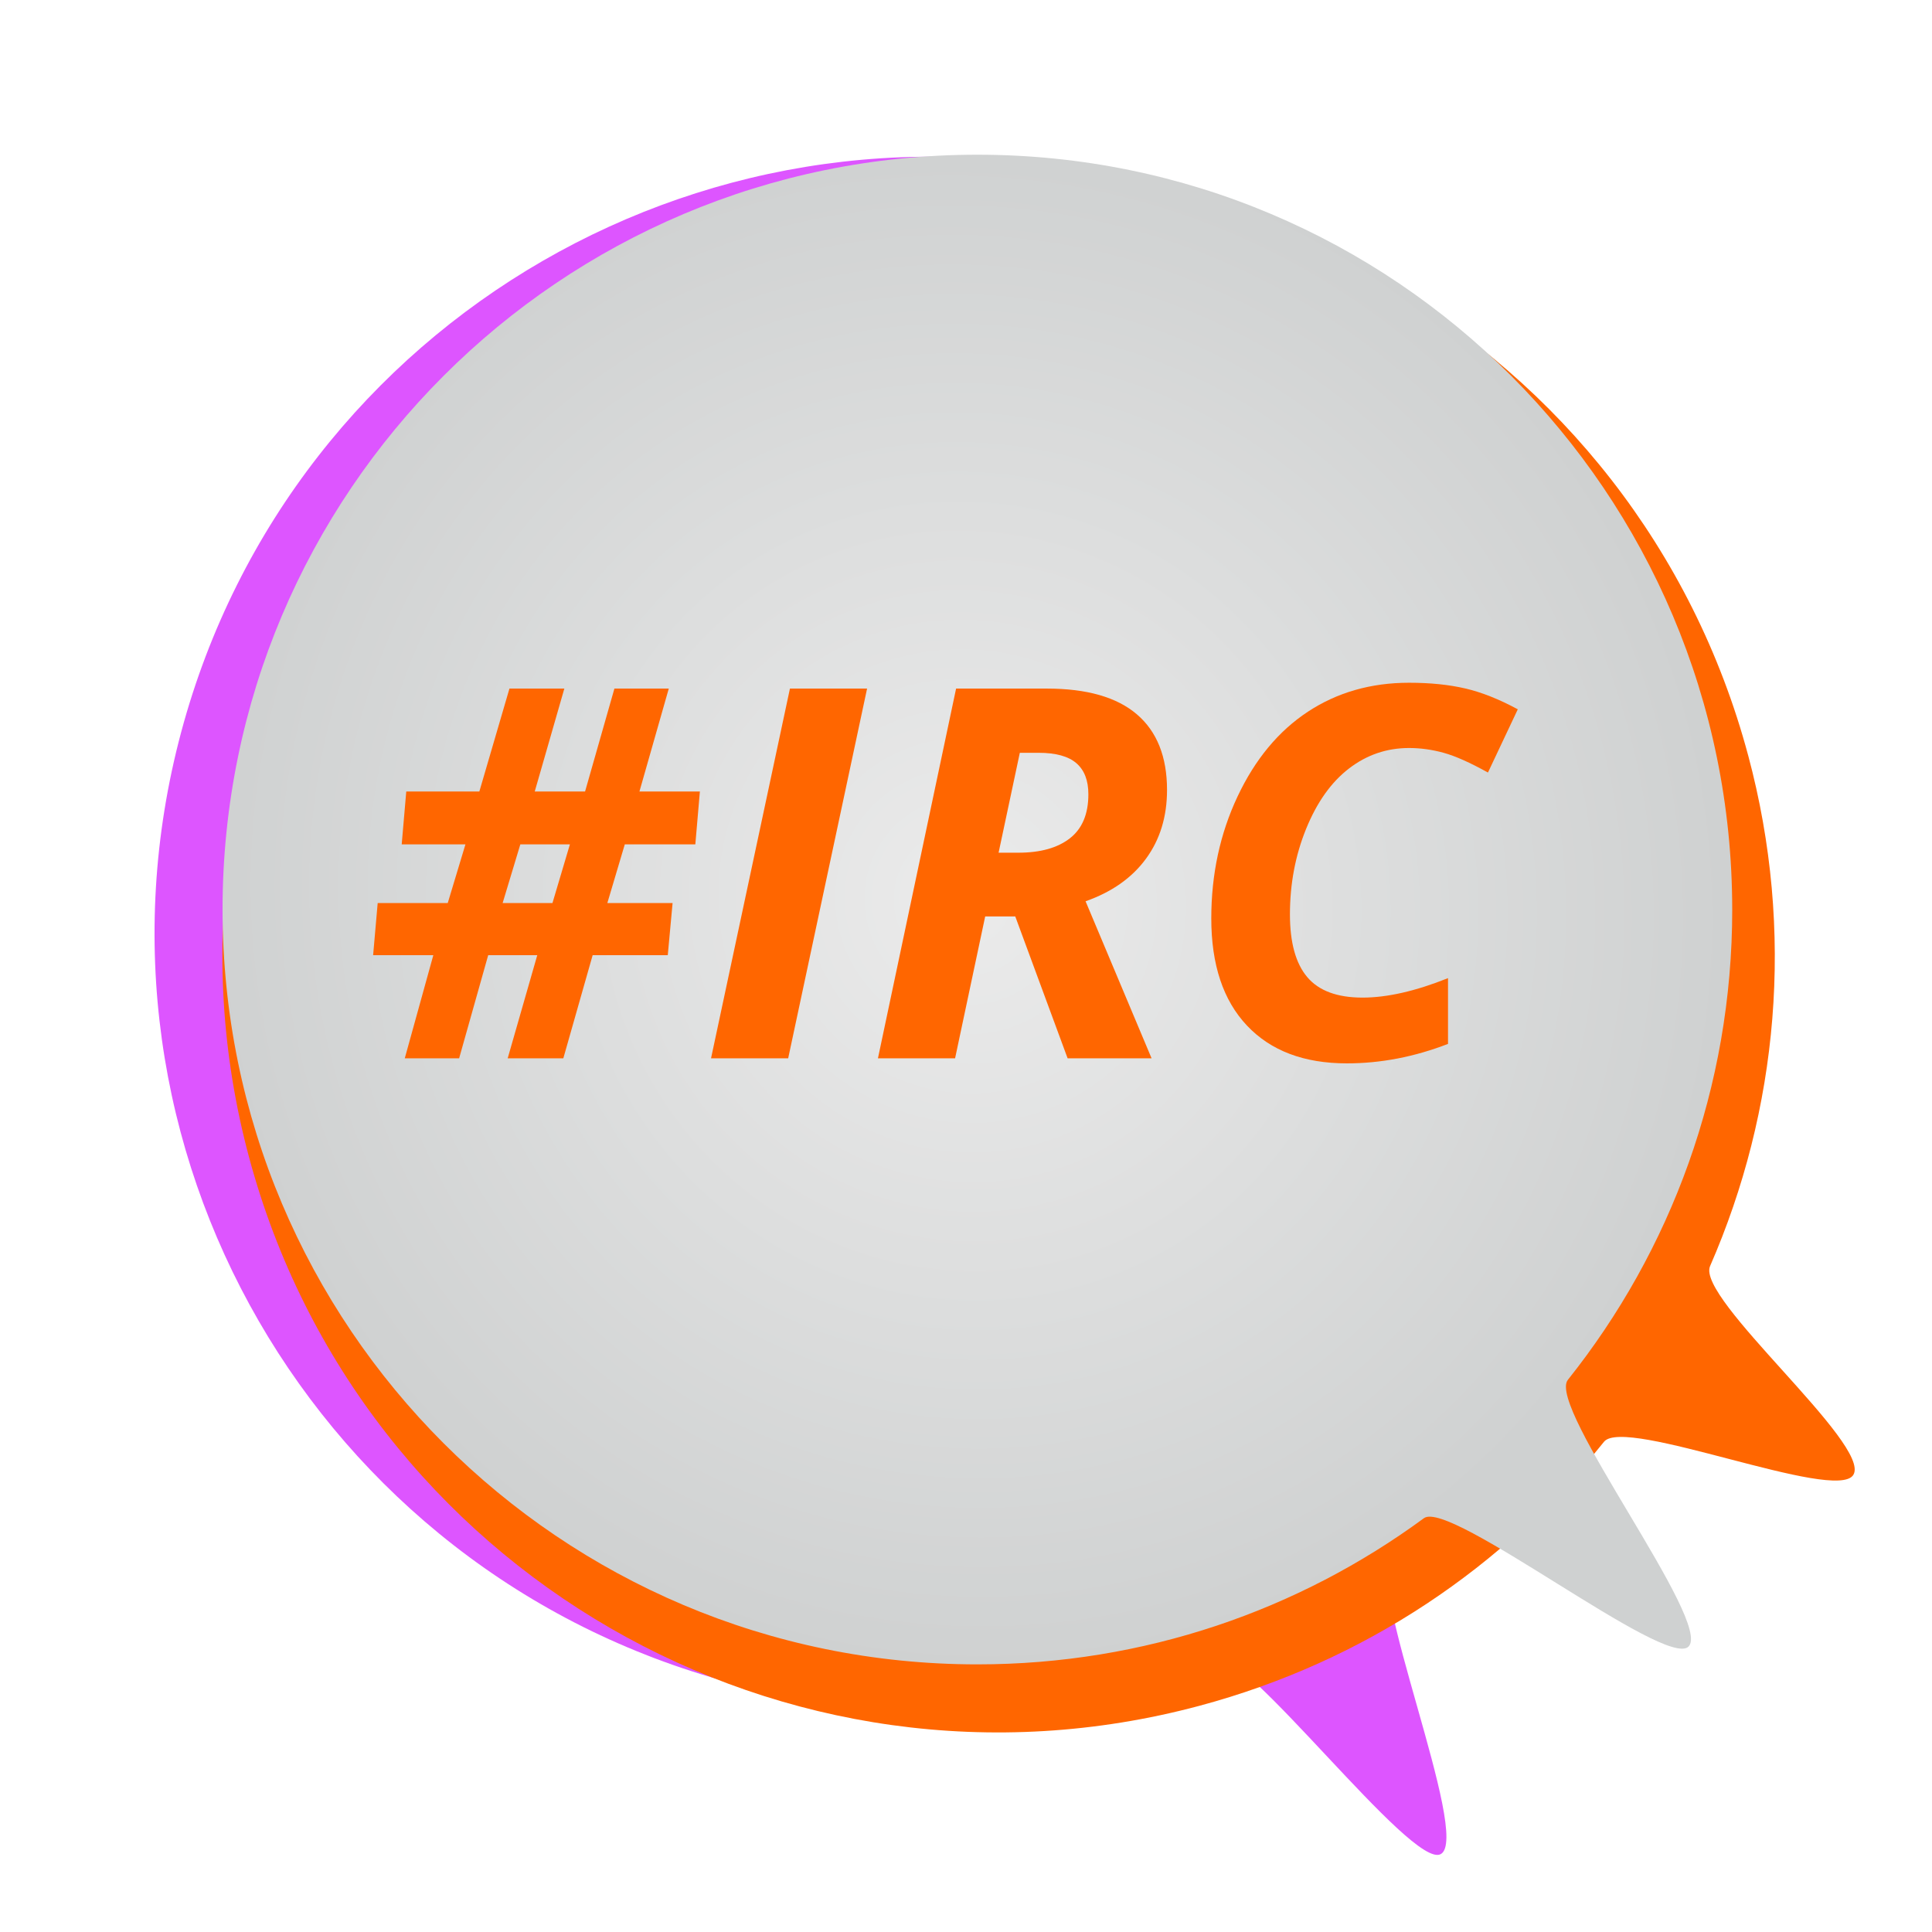
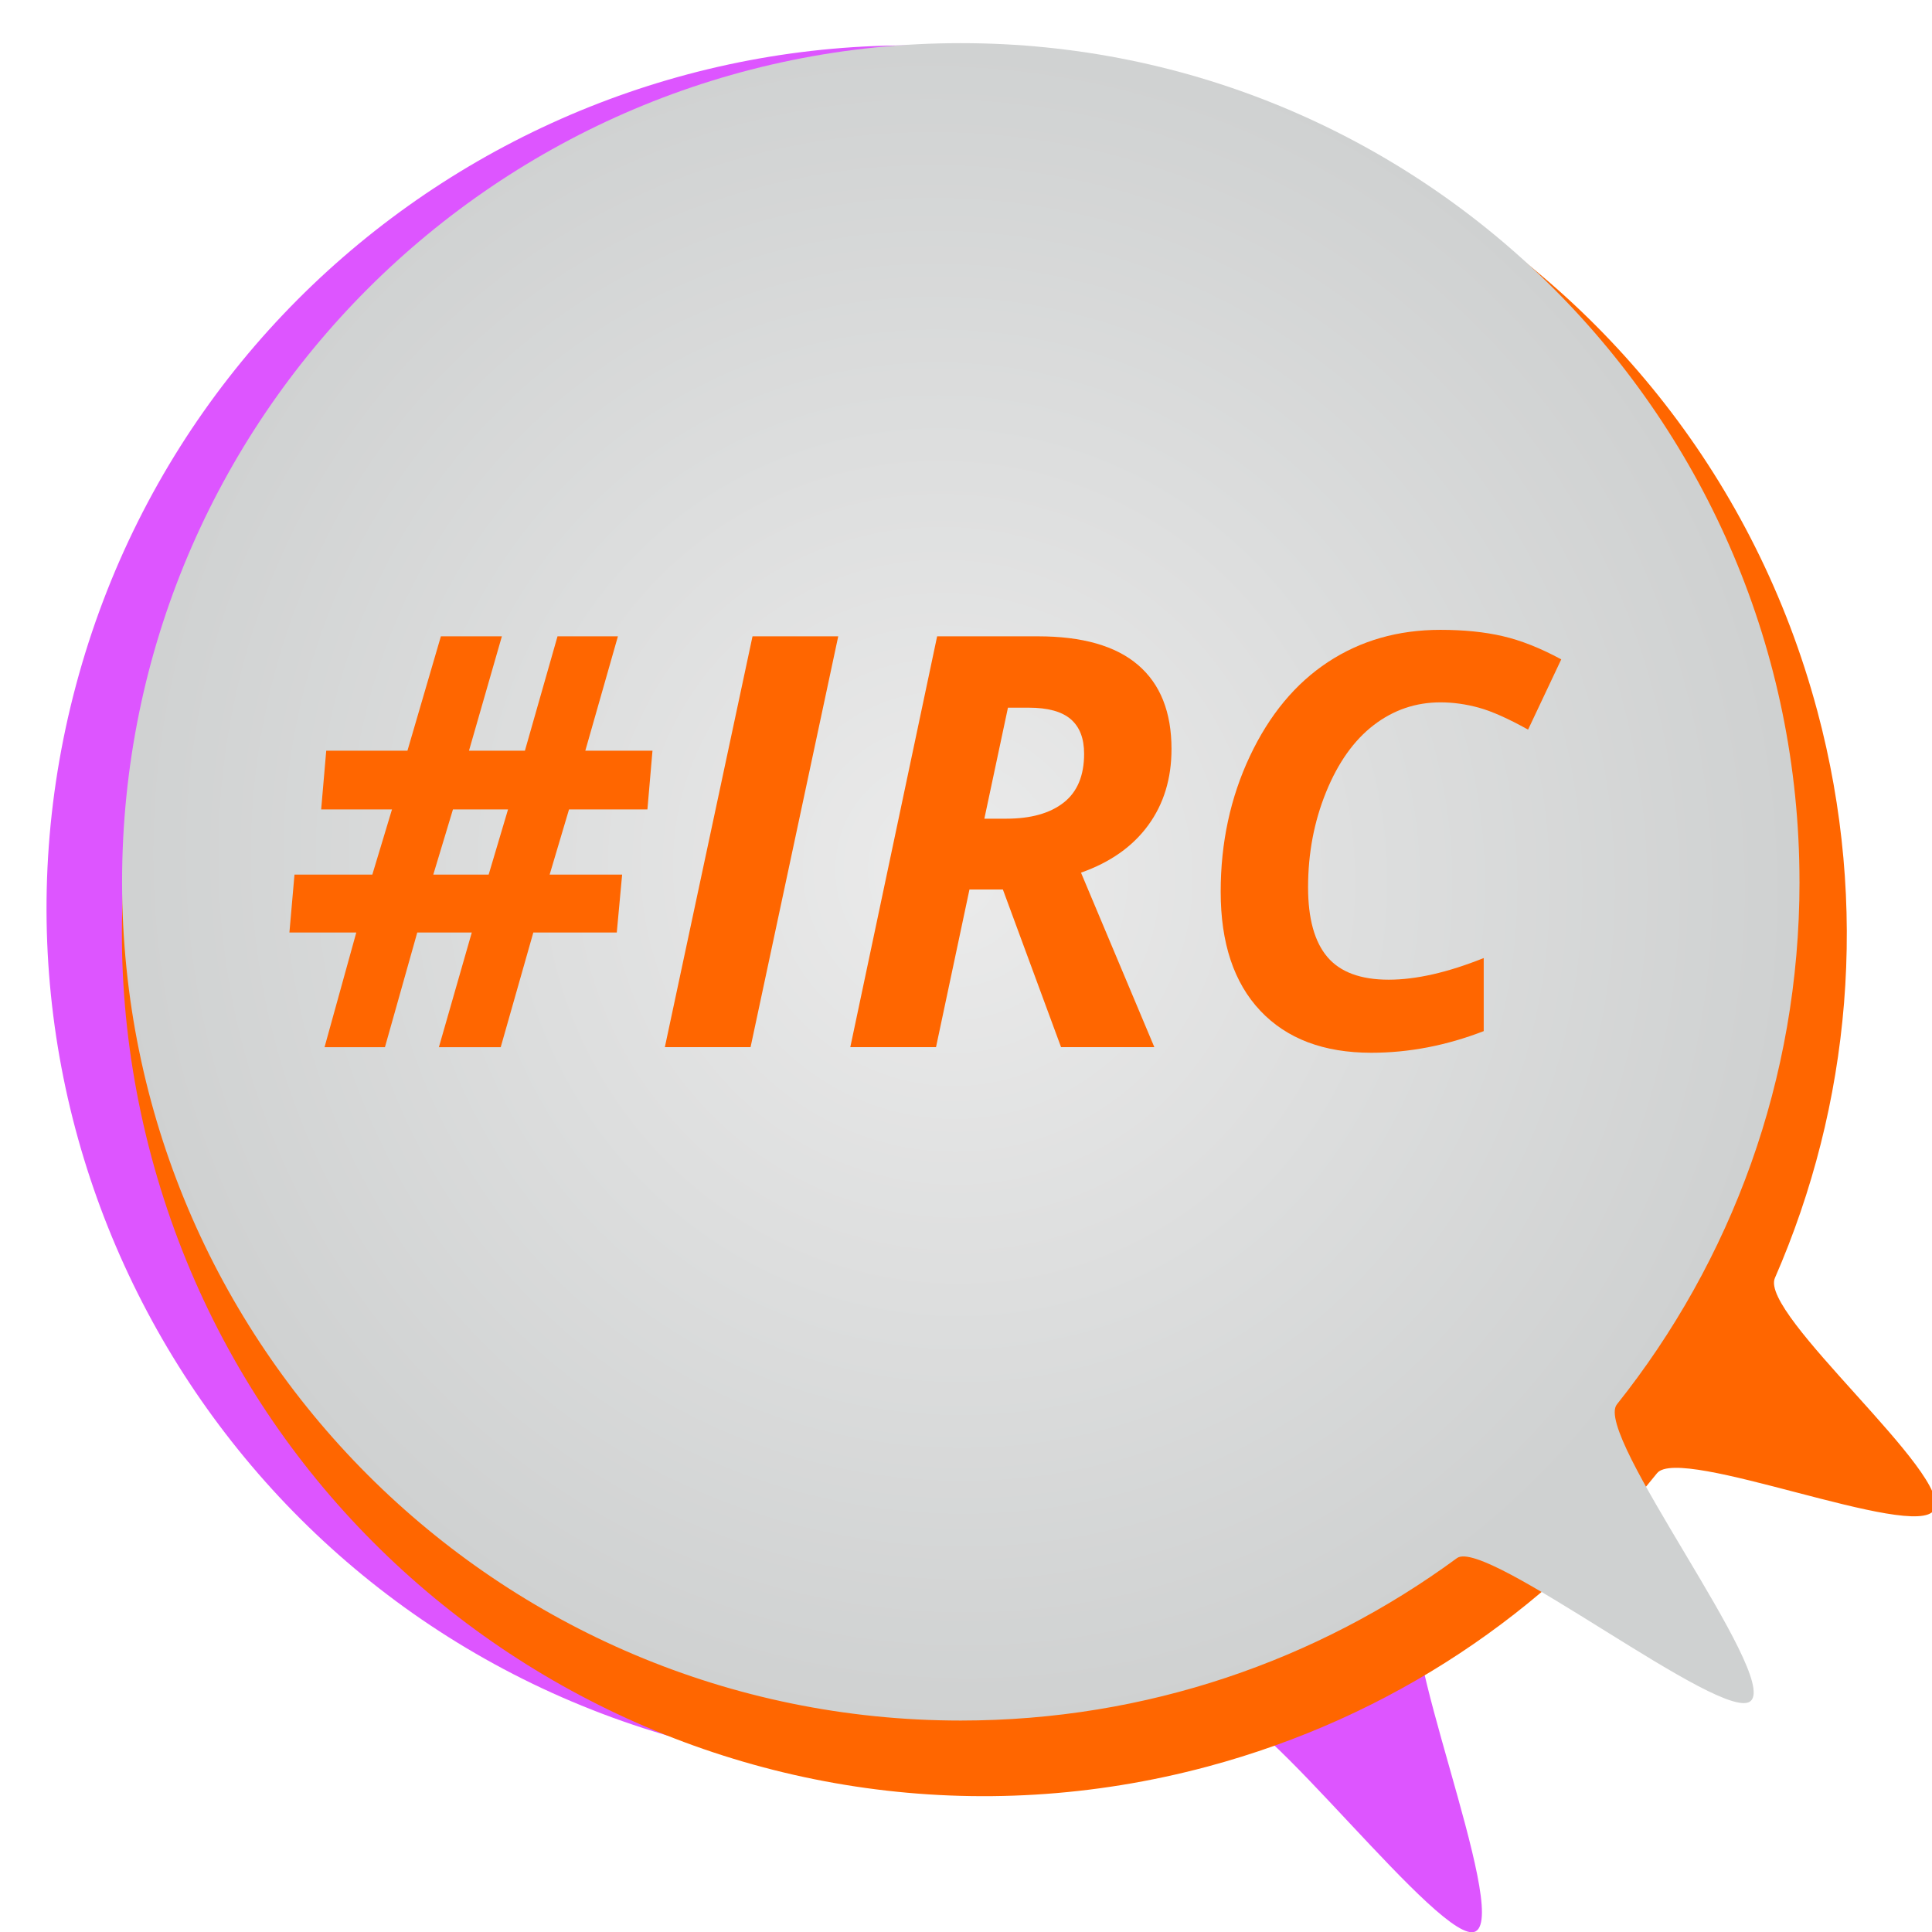
- <svg xmlns="http://www.w3.org/2000/svg" xmlns:xlink="http://www.w3.org/1999/xlink" width="100" height="100" id="svg3839" version="1.1">
+ <svg xmlns="http://www.w3.org/2000/svg" xmlns:xlink="http://www.w3.org/1999/xlink" width="90" height="90" viewBox="5 5 90 90" id="svg3839" version="1.1">
  <defs id="defs3841">
    <linearGradient id="linearGradient3882-5">
      <stop style="stop-color:#404040;stop-opacity:1;" offset="0" id="stop3884-1" />
      <stop style="stop-color:#808080;stop-opacity:1;" offset="1" id="stop3886-5" />
    </linearGradient>
    <radialGradient r="14.859" fy="78.053" fx="77.871" cy="78.053" cx="77.871" gradientTransform="matrix(0.5131857,0.8888638,-0.8660252,0.5000004,105.5042,-30.18999)" gradientUnits="userSpaceOnUse" id="radialGradient4378" xlink:href="#linearGradient5789-6" />
    <linearGradient id="linearGradient5789-6">
      <stop id="stop5791-8" offset="0" style="stop-color:#f7f7f7;stop-opacity:1;" />
      <stop id="stop5793-8" offset="1" style="stop-color:#d0d3d4;stop-opacity:1;" />
    </linearGradient>
    <radialGradient r="9.27" fy="247.498" fx="122.966" cy="247.498" cx="122.966" gradientTransform="matrix(0.2876795,0.4921726,-0.4889214,0.2857791,208.5988,116.2478)" gradientUnits="userSpaceOnUse" id="radialGradient4380" xlink:href="#linearGradient5862" />
    <linearGradient id="linearGradient5862">
      <stop style="stop-color:#5c5c5c;stop-opacity:1" offset="0" id="stop5864" />
      <stop style="stop-color:#232323;stop-opacity:1" offset="1" id="stop5866" />
    </linearGradient>
    <linearGradient y2="205.446" x2="8.304" y1="189.249" x1="8.304" gradientUnits="userSpaceOnUse" id="linearGradient5011-6">
      <stop id="stop5013-0" style="stop-color:#c2ffff;stop-opacity:1;" offset="0" />
      <stop id="stop5015-3" style="stop-color:#9DCAEA" offset="1" />
    </linearGradient>
    <radialGradient r="40.307" fy="-930.557" fx="2184.907" cy="-930.557" cx="2184.907" gradientTransform="matrix(0.5975299,0.8019498,-0.8018833,0.5974807,133.1623,-2126.753)" gradientUnits="userSpaceOnUse" id="radialGradient9241" xlink:href="#linearGradient3882-5" />
    <radialGradient xlink:href="#linearGradient5011-6" id="radialGradient9276" gradientUnits="userSpaceOnUse" gradientTransform="matrix(10.21596,-8.7059644e-6,7.4256772e-6,8.713617,-397.6177,622.9592)" cx="42.347" cy="43.082" fx="42.347" fy="43.082" r="3.328" />
    <radialGradient xlink:href="#linearGradient5368" id="radialGradient121392" gradientUnits="userSpaceOnUse" gradientTransform="matrix(0.6957105,0.6957105,-0.712963,0.7129589,205.9447,138.8754)" cx="77.995" cy="78.256" fx="77.995" fy="78.256" r="14.859" />
    <linearGradient id="linearGradient5368">
      <stop style="stop-color:#853500;stop-opacity:1;" offset="0" id="stop5370" />
      <stop style="stop-color:#552200;stop-opacity:1;" offset="1" id="stop5372" />
    </linearGradient>
    <radialGradient xlink:href="#linearGradient5368" id="radialGradient9369" gradientUnits="userSpaceOnUse" gradientTransform="matrix(1.870818,1.857162,-1.917211,1.903206,53.88504,708.6824)" cx="77.995" cy="78.256" fx="77.995" fy="78.256" r="14.859" />
    <radialGradient r="14.859" fy="78.053" fx="77.871" cy="78.053" cx="77.871" gradientTransform="matrix(0.493512,0.854788,-0.8328249,0.4808322,187.8425,223.0109)" gradientUnits="userSpaceOnUse" id="radialGradient4469" xlink:href="#linearGradient6104" />
    <linearGradient id="linearGradient6104">
      <stop id="stop6106" offset="0" style="stop-color:#ebebeb;stop-opacity:1;" />
      <stop id="stop6108" offset="1" style="stop-color:#cfd1d1;stop-opacity:1;" />
    </linearGradient>
-     <radialGradient xlink:href="#linearGradient6104" id="radialGradient9419" gradientUnits="userSpaceOnUse" gradientTransform="matrix(1.34933,2.337108,-2.277058,1.314661,122.6999,714.3879)" cx="77.871" cy="78.053" fx="77.871" fy="78.053" r="14.859" />
+     <radialGradient xlink:href="#linearGradient6104" id="radialGradient9419" gradientUnits="userSpaceOnUse" gradientTransform="matrix(1.34933,2.337108,-2.277058,1.314661,121.8681,713.3896)" cx="77.871" cy="78.053" fx="77.871" fy="78.053" r="14.859" />
    <radialGradient xlink:href="#linearGradient5368" id="radialGradient9423" gradientUnits="userSpaceOnUse" gradientTransform="matrix(1.968526,1.954156,-2.017342,2.002605,56.17704,691.2552)" cx="77.995" cy="78.256" fx="77.995" fy="78.256" r="14.859" />
    <linearGradient id="linearGradient5789">
      <stop style="stop-color:#f7f7f7;stop-opacity:1;" offset="0" id="stop5791" />
      <stop style="stop-color:#d0d3d4;stop-opacity:1;" offset="1" id="stop5793" />
    </linearGradient>
    <radialGradient r="14.859" fy="78.053" fx="77.871" cy="78.053" cx="77.871" gradientTransform="matrix(0.5131857,0.8888638,-0.8660252,0.5000004,105.5042,-30.18999)" gradientUnits="userSpaceOnUse" id="radialGradient5970" xlink:href="#linearGradient5789" />
  </defs>
  <g id="layer1" transform="translate(0,-952.3622)">
-     <path id="path6102" d="m 86.975,1011.046 c -2.449,9.14 -7.861,16.695 -14.926,21.909 -1.48,1.092 4.136,14.497 2.523,15.376 -1.503,0.82 -10.226,-10.871 -11.825,-10.247 -7.694,3.002 -16.378,3.666 -24.967,1.365 -21.428,-5.742 -34.144,-27.767 -28.402,-49.194 5.742,-21.428 27.766,-34.144 49.194,-28.402 21.428,5.742 34.144,27.766 28.402,49.194 z" style="color:#000000;fill:#dd55ff;fill-opacity:1;fill-rule:nonzero;stroke:none;stroke-width:2;marker:none;visibility:visible;display:inline;overflow:visible;enable-background:accumulate" />
-     <path style="color:#000000;fill:#ff6600;fill-opacity:1;fill-rule:nonzero;stroke:none;stroke-width:2;marker:none;visibility:visible;display:inline;overflow:visible;enable-background:accumulate" d="m 90.485,991.46 c 2.449,9.14 1.54,18.389 -1.972,26.436 -0.735,1.685 8.373,9.237 7.416,10.805 -0.892,1.461 -11.835,-3.051 -12.907,-1.712 -5.162,6.447 -12.351,11.364 -20.94,13.665 -21.428,5.742 -43.453,-6.974 -49.194,-28.402 -5.742,-21.428 6.975,-43.453 28.402,-49.194 21.428,-5.741 43.453,6.975 49.194,28.402 z" id="path6098" />
-     <path id="path6090" d="m 89.66,999.441 c 0,9.204 -3.183,17.665 -8.508,24.342 -1.115,1.399 7.535,12.579 6.241,13.811 -1.206,1.149 -12.345,-7.639 -13.69,-6.651 -6.473,4.757 -14.465,7.567 -23.114,7.567 -21.578,0 -39.07,-17.492 -39.07,-39.07 0,-21.578 17.492,-39.07 39.07,-39.07 21.578,0 39.07,17.492 39.07,39.07 z" style="color:#000000;fill:url(#radialGradient9419);fill-opacity:1;fill-rule:nonzero;stroke:none;stroke-width:2;marker:none;visibility:visible;display:inline;overflow:visible;enable-background:accumulate" />
-     <g style="font-size:26.809px;font-style:italic;font-variant:normal;font-weight:800;font-stretch:normal;text-align:start;line-height:125%;letter-spacing:0px;word-spacing:0px;writing-mode:lr-tb;text-anchor:start;fill:#ff6600;fill-opacity:1;stroke:none;font-family:Open Sans;-inkscape-font-specification:Open Sans Ultra-Bold Italic" id="text6092">
-       <path d="m 32.339,996.067 -0.903,3.037 3.377,0 -0.249,2.697 -3.888,0 -1.519,5.341 -2.88,0 1.532,-5.341 -2.54,0 -1.505,5.341 -2.814,0 1.479,-5.341 -3.116,0 0.236,-2.697 3.626,0 0.916,-3.037 -3.299,0 0.236,-2.736 3.783,0 1.558,-5.328 2.841,0 -1.532,5.328 2.605,0 1.519,-5.328 2.814,0 -1.519,5.328 3.129,0 -0.236,2.736 z m -6.323,3.037 2.579,0 0.903,-3.037 -2.566,0 z" style="" id="path3022" />
-       <path d="m 36.803,1007.141 4.084,-19.138 3.993,0 -4.084,19.138 z" style="" id="path3024" />
-       <path d="m 51.687,996.498 1.021,0 c 1.143,1e-5 2.033,-0.249 2.67,-0.746 0.637,-0.497 0.956,-1.257 0.956,-2.278 -1.1e-5,-0.716 -0.207,-1.252 -0.622,-1.61 -0.415,-0.358 -1.067,-0.537 -1.957,-0.537 l -0.969,0 z m -0.694,3.299 -1.558,7.344 -3.993,0 4.045,-19.138 4.7,0 c 2.068,2e-5 3.622,0.445 4.66,1.335 1.039,0.89 1.558,2.195 1.558,3.914 -1.5e-5,1.379 -0.362,2.564 -1.087,3.554 -0.724,0.991 -1.767,1.726 -3.129,2.206 l 3.417,8.129 -4.346,0 -2.71,-7.344 z" style="" id="path3026" />
-       <path d="m 72.933,991.079 c -1.152,2e-5 -2.188,0.353 -3.109,1.06 -0.921,0.707 -1.66,1.748 -2.219,3.122 -0.559,1.375 -0.838,2.852 -0.838,4.431 -6e-6,1.457 0.299,2.54 0.897,3.246 0.598,0.707 1.551,1.06 2.86,1.06 1.274,0 2.749,-0.336 4.425,-1.008 l 0,3.404 c -1.737,0.672 -3.482,1.008 -5.236,1.008 -2.217,0 -3.94,-0.652 -5.171,-1.957 -1.231,-1.305 -1.846,-3.153 -1.846,-5.544 -2e-6,-2.286 0.454,-4.392 1.361,-6.316 0.908,-1.924 2.121,-3.386 3.639,-4.385 1.518,-0.999 3.264,-1.499 5.236,-1.499 1.091,2e-5 2.06,0.098 2.906,0.295 0.847,0.196 1.754,0.556 2.723,1.08 l -1.545,3.273 c -0.925,-0.515 -1.689,-0.855 -2.291,-1.021 -0.602,-0.166 -1.2,-0.249 -1.793,-0.249 z" style="" id="path3028" />
+     <path id="path6102" d="m 86.143,1010.048 c -2.449,9.14 -7.861,16.695 -14.926,21.909 -1.48,1.092 4.136,14.497 2.523,15.376 -1.503,0.82 -10.226,-10.871 -11.825,-10.247 -7.694,3.002 -16.378,3.666 -24.967,1.365 -21.428,-5.742 -34.144,-27.767 -28.402,-49.194 5.742,-21.428 27.766,-34.144 49.194,-28.402 21.428,5.742 34.144,27.766 28.402,49.194 z" style="color:#000000;display:inline;overflow:visible;visibility:visible;fill:#dd55ff;fill-opacity:1;fill-rule:nonzero;stroke:none;stroke-width:2;marker:none;enable-background:accumulate" />
+     <path style="color:#000000;display:inline;overflow:visible;visibility:visible;fill:#ff6600;fill-opacity:1;fill-rule:nonzero;stroke:none;stroke-width:2;marker:none;enable-background:accumulate" d="m 89.653,990.462 c 2.449,9.14 1.54,18.389 -1.972,26.436 -0.735,1.685 8.373,9.237 7.416,10.805 -0.892,1.461 -11.835,-3.051 -12.907,-1.712 -5.162,6.447 -12.351,11.364 -20.94,13.665 -21.428,5.742 -43.453,-6.974 -49.194,-28.402 -5.742,-21.428 6.975,-43.452 28.402,-49.194 21.428,-5.741 43.453,6.975 49.194,28.402 z" id="path6098" />
+     <path id="path6090" d="m 88.828,998.443 c 0,9.204 -3.183,17.665 -8.508,24.342 -1.115,1.399 7.535,12.579 6.241,13.811 -1.206,1.149 -12.345,-7.639 -13.69,-6.651 -6.473,4.757 -14.465,7.567 -23.114,7.567 -21.578,0 -39.07,-17.492 -39.07,-39.07 0,-21.578 17.492,-39.07 39.07,-39.07 21.578,0 39.07,17.492 39.07,39.07 z" style="color:#000000;display:inline;overflow:visible;visibility:visible;fill:url(#radialGradient9419);fill-opacity:1;fill-rule:nonzero;stroke:none;stroke-width:2;marker:none;enable-background:accumulate" />
+     <g style="font-style:italic;font-variant:normal;font-weight:800;font-stretch:normal;font-size:26.809px;line-height:125%;font-family:'Open Sans';-inkscape-font-specification:'Open Sans Ultra-Bold Italic';text-align:start;letter-spacing:0px;word-spacing:0px;writing-mode:lr-tb;text-anchor:start;fill:#ff6600;fill-opacity:1;stroke:none" id="text6092" transform="translate(-0.831875,-0.99825)">
+       <path d="m 32.339,996.067 -0.903,3.037 h 3.377 l -0.249,2.697 h -3.888 l -1.519,5.341 h -2.88 l 1.532,-5.341 h -2.54 l -1.505,5.341 H 20.95 l 1.479,-5.341 H 19.314 l 0.236,-2.697 h 3.626 l 0.916,-3.037 h -3.299 l 0.236,-2.736 h 3.783 l 1.558,-5.328 h 2.841 l -1.532,5.328 h 2.605 l 1.519,-5.328 h 2.814 l -1.519,5.328 h 3.129 l -0.236,2.736 z m -6.323,3.037 h 2.579 l 0.903,-3.037 h -2.566 z" id="path3022" />
+       <path d="m 36.803,1007.141 4.084,-19.138 h 3.993 l -4.084,19.138 z" id="path3024" />
+       <path d="m 51.687,996.498 h 1.021 c 1.143,1e-5 2.033,-0.249 2.67,-0.746 0.637,-0.497 0.956,-1.257 0.956,-2.278 -1.1e-5,-0.716 -0.207,-1.252 -0.622,-1.61 -0.415,-0.358 -1.067,-0.537 -1.957,-0.537 h -0.969 z m -0.694,3.299 -1.558,7.344 h -3.993 l 4.045,-19.138 h 4.7 c 2.068,2e-5 3.622,0.445 4.66,1.335 1.039,0.89 1.558,2.195 1.558,3.914 -1.5e-5,1.379 -0.362,2.564 -1.087,3.554 -0.724,0.991 -1.767,1.726 -3.129,2.206 l 3.417,8.129 h -4.346 l -2.71,-7.344 z" id="path3026" />
+       <path d="m 72.933,991.079 c -1.152,2e-5 -2.188,0.353 -3.109,1.06 -0.921,0.707 -1.66,1.748 -2.219,3.122 -0.559,1.375 -0.838,2.852 -0.838,4.431 -6e-6,1.457 0.299,2.54 0.897,3.246 0.598,0.707 1.551,1.06 2.86,1.06 1.274,0 2.749,-0.336 4.425,-1.008 v 3.404 c -1.737,0.672 -3.482,1.008 -5.236,1.008 -2.217,0 -3.94,-0.652 -5.171,-1.957 -1.231,-1.305 -1.846,-3.153 -1.846,-5.544 -2e-6,-2.286 0.454,-4.392 1.361,-6.316 0.908,-1.924 2.121,-3.386 3.639,-4.385 1.518,-0.999 3.264,-1.499 5.236,-1.499 1.091,2e-5 2.06,0.098 2.906,0.295 0.847,0.196 1.754,0.556 2.723,1.08 l -1.545,3.273 c -0.925,-0.515 -1.689,-0.855 -2.291,-1.021 -0.602,-0.166 -1.2,-0.249 -1.793,-0.249 z" id="path3028" />
    </g>
  </g>
</svg>
